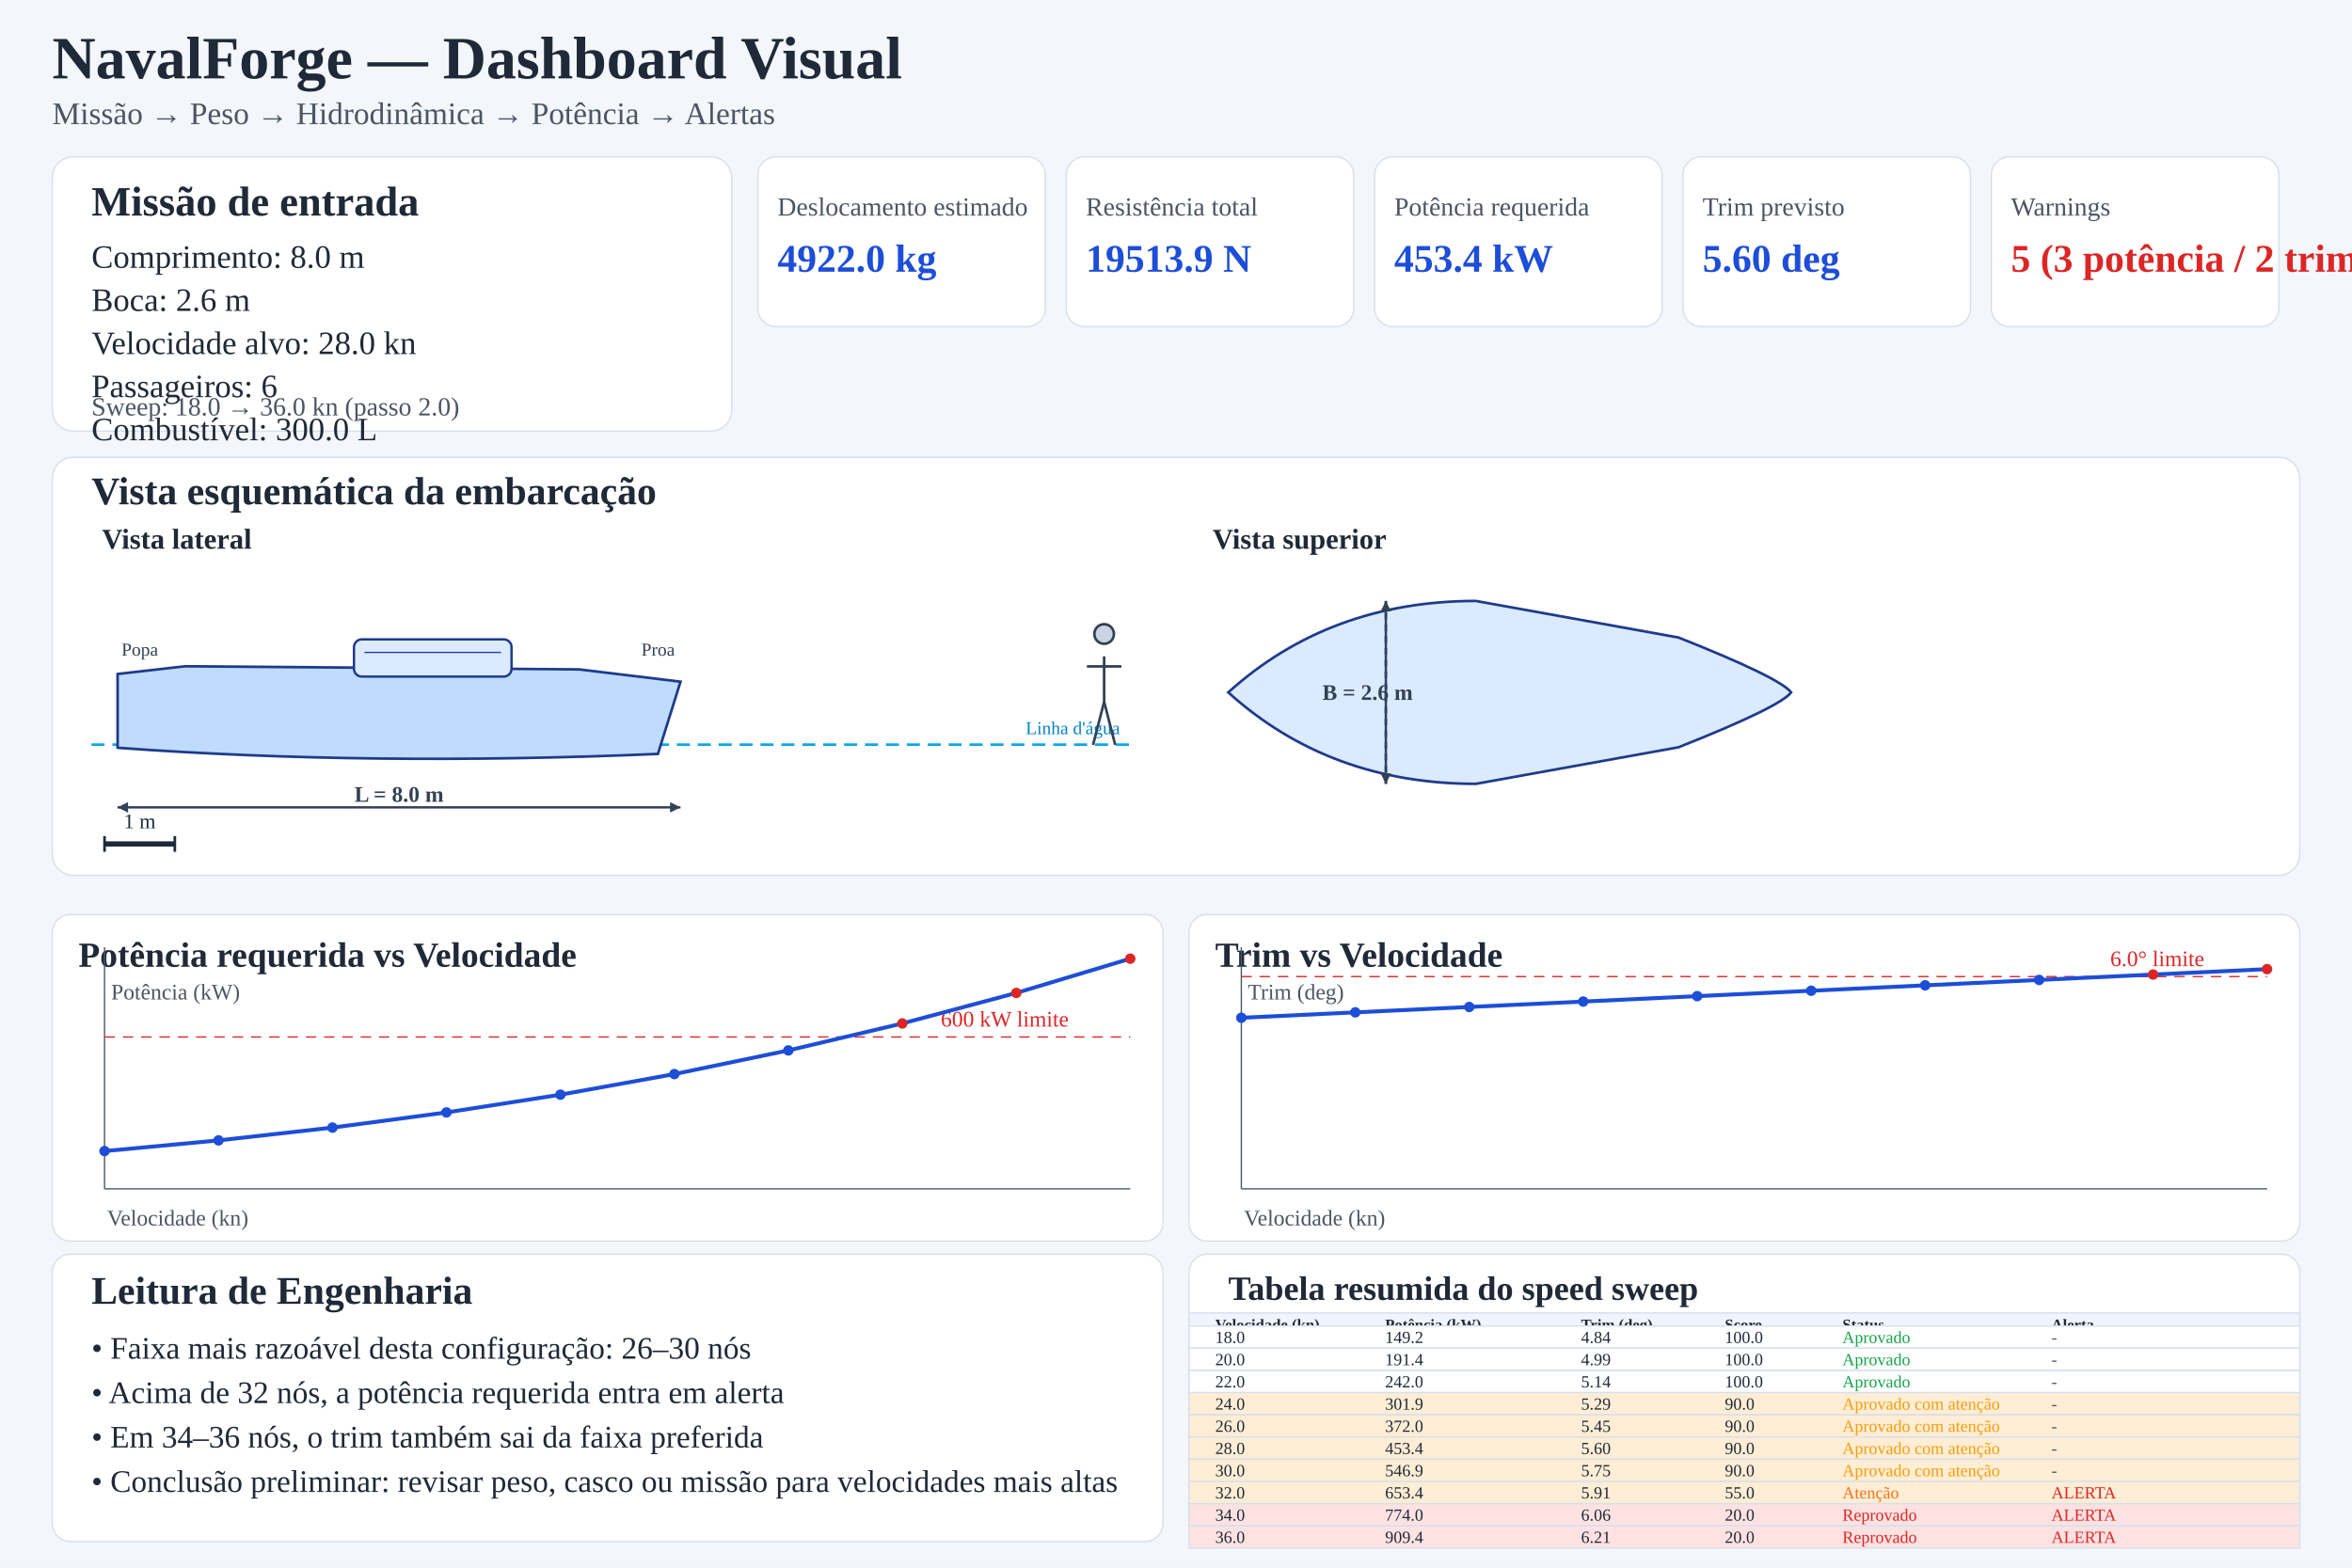
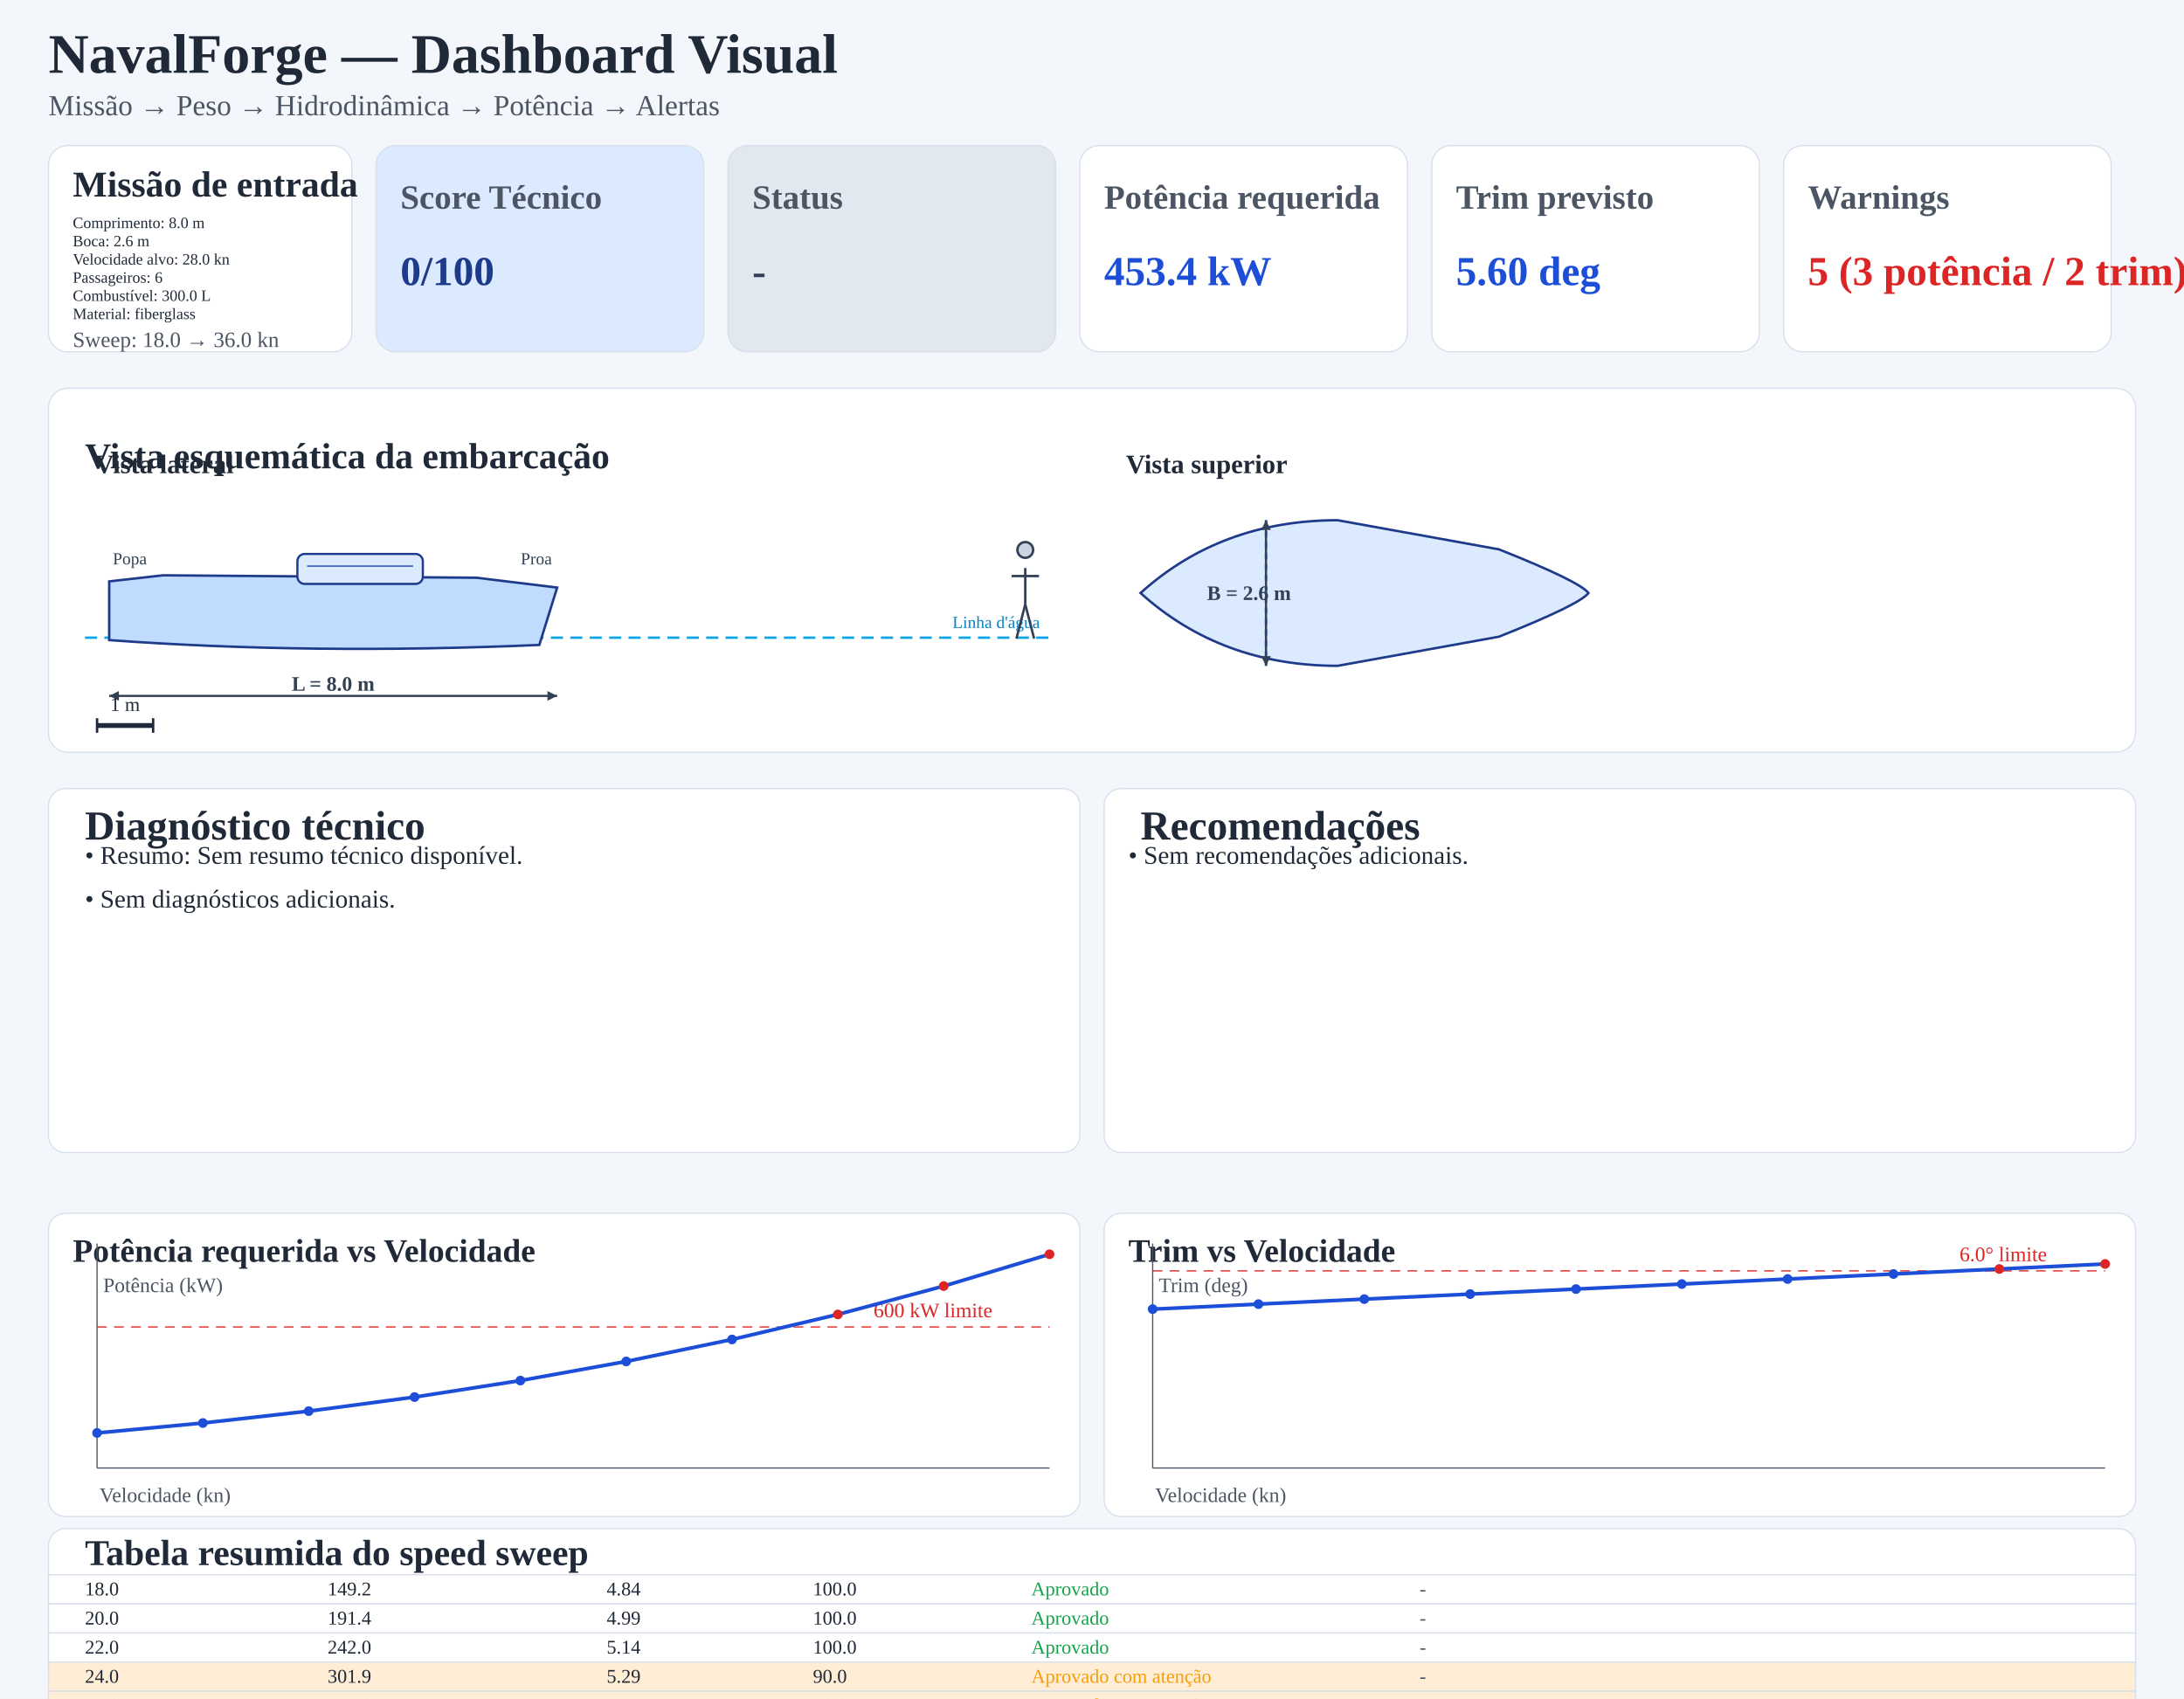
- <svg xmlns="http://www.w3.org/2000/svg" width="1800" height="1200" viewBox="0 0 1800 1200">
+ <svg xmlns="http://www.w3.org/2000/svg" width="1800" height="1400" viewBox="0 0 1800 1400">
  <rect width="100%" height="100%" fill="#f3f6fb" />
  <text x="40" y="60" font-size="46" font-weight="700" fill="#1f2937">NavalForge — Dashboard Visual</text>
  <text x="40" y="95" font-size="24" fill="#4b5563">Missão → Peso → Hidrodinâmica → Potência → Alertas</text>
-   <rect x="40" y="120" width="520" height="210" rx="16" fill="#ffffff" stroke="#d6dfeb" />
-   <text x="70" y="165" font-size="32" font-weight="700" fill="#1f2937">Missão de entrada</text>
-   <text x="70" y="205" font-size="25" fill="#1f2937">Comprimento: 8.0 m</text>
-   <text x="70" y="238" font-size="25" fill="#1f2937">Boca: 2.6 m</text>
-   <text x="70" y="271" font-size="25" fill="#1f2937">Velocidade alvo: 28.0 kn</text>
-   <text x="70" y="304" font-size="25" fill="#1f2937">Passageiros: 6</text>
-   <text x="70" y="337" font-size="25" fill="#1f2937">Combustível: 300.0 L</text>
-   <text x="70" y="370" font-size="25" fill="#1f2937">Material: fiberglass</text>
-   <text x="70" y="318" font-size="20" fill="#4b5563">Sweep: 18.0 → 36.0 kn (passo 2.0)</text>
-   <rect x="580" y="120" width="220" height="130" rx="14" fill="#ffffff" stroke="#d6dfeb" />
-   <text x="595" y="165" font-size="20" fill="#4b5563">Deslocamento estimado</text>
-   <text x="595" y="208" font-size="30" font-weight="700" fill="#1d4ed8">4922.0 kg</text>
-   <rect x="816" y="120" width="220" height="130" rx="14" fill="#ffffff" stroke="#d6dfeb" />
-   <text x="831" y="165" font-size="20" fill="#4b5563">Resistência total</text>
-   <text x="831" y="208" font-size="30" font-weight="700" fill="#1d4ed8">19513.9 N</text>
-   <rect x="1052" y="120" width="220" height="130" rx="14" fill="#ffffff" stroke="#d6dfeb" />
-   <text x="1067" y="165" font-size="20" fill="#4b5563">Potência requerida</text>
-   <text x="1067" y="208" font-size="30" font-weight="700" fill="#1d4ed8">453.4 kW</text>
-   <rect x="1288" y="120" width="220" height="130" rx="14" fill="#ffffff" stroke="#d6dfeb" />
-   <text x="1303" y="165" font-size="20" fill="#4b5563">Trim previsto</text>
-   <text x="1303" y="208" font-size="30" font-weight="700" fill="#1d4ed8">5.60 deg</text>
-   <rect x="1524" y="120" width="220" height="130" rx="14" fill="#ffffff" stroke="#d6dfeb" />
-   <text x="1539" y="165" font-size="20" fill="#4b5563">Warnings</text>
-   <text x="1539" y="208" font-size="30" font-weight="700" fill="#dc2626">5 (3 potência / 2 trim)</text>
-   <rect x="40" y="350" width="1720" height="320" rx="16" fill="#ffffff" stroke="#d6dfeb" />
+   <rect x="40" y="120" width="250" height="170" rx="16" fill="#ffffff" stroke="#d6dfeb" />
+   <text x="60" y="162" font-size="30" font-weight="700" fill="#1f2937">Missão de entrada</text>
+   <text x="60" y="188" font-size="13" fill="#1f2937">Comprimento: 8.0 m</text>
+   <text x="60" y="203" font-size="13" fill="#1f2937">Boca: 2.6 m</text>
+   <text x="60" y="218" font-size="13" fill="#1f2937">Velocidade alvo: 28.0 kn</text>
+   <text x="60" y="233" font-size="13" fill="#1f2937">Passageiros: 6</text>
+   <text x="60" y="248" font-size="13" fill="#1f2937">Combustível: 300.0 L</text>
+   <text x="60" y="263" font-size="13" fill="#1f2937">Material: fiberglass</text>
+   <text x="60" y="286" font-size="18" fill="#4b5563">Sweep: 18.0 → 36.0 kn</text>
+   <rect x="310" y="120" width="270" height="170" rx="16" fill="#dbeafe" stroke="#d6dfeb" />
+   <text x="330" y="172" font-size="28" font-weight="700" fill="#4b5563">Score Técnico</text>
+   <text x="330" y="235" font-size="34" font-weight="700" fill="#1e3a8a">0/100</text>
+   <rect x="600" y="120" width="270" height="170" rx="16" fill="#e2e8f0" stroke="#d6dfeb" />
+   <text x="620" y="172" font-size="28" font-weight="700" fill="#4b5563">Status</text>
+   <text x="620" y="235" font-size="34" font-weight="700" fill="#334155">-</text>
+   <rect x="890" y="120" width="270" height="170" rx="16" fill="#ffffff" stroke="#d6dfeb" />
+   <text x="910" y="172" font-size="28" font-weight="700" fill="#4b5563">Potência requerida</text>
+   <text x="910" y="235" font-size="34" font-weight="700" fill="#1d4ed8">453.4 kW</text>
+   <rect x="1180" y="120" width="270" height="170" rx="16" fill="#ffffff" stroke="#d6dfeb" />
+   <text x="1200" y="172" font-size="28" font-weight="700" fill="#4b5563">Trim previsto</text>
+   <text x="1200" y="235" font-size="34" font-weight="700" fill="#1d4ed8">5.60 deg</text>
+   <rect x="1470" y="120" width="270" height="170" rx="16" fill="#ffffff" stroke="#d6dfeb" />
+   <text x="1490" y="172" font-size="28" font-weight="700" fill="#4b5563">Warnings</text>
+   <text x="1490" y="235" font-size="34" font-weight="700" fill="#dc2626">5 (3 potência / 2 trim)</text>
+   <rect x="40" y="320" width="1720" height="300" rx="16" fill="#ffffff" stroke="#d6dfeb" />
  <text x="70" y="386" font-size="30" font-weight="700" fill="#1f2937">Vista esquemática da embarcação</text>
  <g>
-     <text x="78.0" y="420.0" font-size="22" font-weight="700" fill="#1f2937">Vista lateral</text>
-     <line x1="70.0" y1="570.0" x2="865.0" y2="570.0" stroke="#0ea5e9" stroke-width="2" stroke-dasharray="10 6" />
-     <text x="785.0" y="562.0" font-size="14" fill="#0284c7">Linha d'água</text>
-     <path d="M 90.0,515.9 L 141.7,510.0 L 443.2,512.4 L 520.8,521.8 L 503.5,577.1 Q 283.8,586.5 90.0,572.4 Z" fill="#bfdbfe" stroke="#1e3a8a" stroke-width="2" />
-     <rect x="270.9" y="489.4" width="120.6" height="28.5" fill="#dbeafe" stroke="#1e3a8a" stroke-width="1.8" rx="6" />
-     <line x1="278.9" y1="499.4" x2="383.5" y2="499.4" stroke="#1e40af" />
-     <text x="93.0" y="501.9" font-size="14" fill="#334155">Popa</text>
-     <text x="490.8" y="501.9" font-size="14" fill="#334155">Proa</text>
+     <text x="78.0" y="390.0" font-size="22" font-weight="700" fill="#1f2937">Vista lateral</text>
+     <line x1="70.0" y1="525.6" x2="865.0" y2="525.6" stroke="#0ea5e9" stroke-width="2" stroke-dasharray="10 6" />
+     <text x="785.0" y="517.6" font-size="14" fill="#0284c7">Linha d'água</text>
+     <path d="M 90.0,479.2 L 134.3,474.2 L 392.8,476.2 L 459.2,484.3 L 444.5,531.6 Q 256.2,539.7 90.0,527.6 Z" fill="#bfdbfe" stroke="#1e3a8a" stroke-width="2" />
+     <rect x="245.1" y="456.6" width="103.4" height="24.7" fill="#dbeafe" stroke="#1e3a8a" stroke-width="1.8" rx="6" />
+     <line x1="253.1" y1="466.6" x2="340.5" y2="466.6" stroke="#1e40af" />
+     <text x="93.0" y="465.2" font-size="14" fill="#334155">Popa</text>
+     <text x="429.2" y="465.2" font-size="14" fill="#334155">Proa</text>
    <g>
-       <line x1="90.0" y1="618.0" x2="520.8" y2="618.0" stroke="#334155" stroke-width="1.8" />
-       <polygon points="90.0,618.0 98.0,622.0 98.0,614.0" fill="#334155" />
-       <polygon points="520.8,618.0 512.8,622.0 512.8,614.0" fill="#334155" />
-       <text x="305.4" y="608.0" font-size="17" font-weight="600" fill="#334155" text-anchor="middle" dominant-baseline="central">L = 8.0 m</text>
+       <line x1="90.0" y1="573.6" x2="459.2" y2="573.6" stroke="#334155" stroke-width="1.8" />
+       <polygon points="90.0,573.6 98.0,577.6 98.0,569.6" fill="#334155" />
+       <polygon points="459.2,573.6 451.2,577.6 451.2,569.6" fill="#334155" />
+       <text x="274.6" y="563.6" font-size="17" font-weight="600" fill="#334155" text-anchor="middle" dominant-baseline="central">L = 8.0 m</text>
    </g>
    <g fill="none" stroke="#334155" stroke-width="2">
-       <circle cx="845.0" cy="485.3" r="7.5" fill="#cbd5e1" />
-       <line x1="845.0" y1="502.4" x2="845.0" y2="537.2" />
-       <line x1="831.8" y1="510.1" x2="858.2" y2="510.1" />
-       <line x1="845.0" y1="537.2" x2="836.5" y2="570.2" />
-       <line x1="845.0" y1="537.2" x2="853.5" y2="570.2" />
+       <circle cx="845.0" cy="453.3" r="6.5" fill="#cbd5e1" />
+       <line x1="845.0" y1="468.2" x2="845.0" y2="498.1" />
+       <line x1="833.7" y1="474.8" x2="856.3" y2="474.8" />
+       <line x1="845.0" y1="498.1" x2="837.7" y2="526.4" />
+       <line x1="845.0" y1="498.1" x2="852.3" y2="526.4" />
    </g>
  </g>
  <g>
-     <text x="928.0" y="420.0" font-size="22" font-weight="700" fill="#1f2937">Vista superior</text>
-     <path d="M 940.0,530.0 Q 1017.5,460.0 1129.5,460.0 L 1284.6,488.0 Q 1362.2,518.8 1370.8,530.0 Q 1362.2,541.2 1284.6,572.0 L 1129.5,600.0 Q 1017.5,600.0 940.0,530.0 Z" fill="#dbeafe" stroke="#1e3a8a" stroke-width="2" />
-     <line x1="1060.6" y1="460.0" x2="1060.6" y2="600.0" stroke="#2563eb" stroke-width="2" stroke-dasharray="5 4" />
+     <text x="928.0" y="390.0" font-size="22" font-weight="700" fill="#1f2937">Vista superior</text>
+     <path d="M 940.0,488.8 Q 1006.5,428.8 1102.5,428.8 L 1235.4,452.8 Q 1301.8,479.2 1309.2,488.8 Q 1301.8,498.4 1235.4,524.8 L 1102.5,548.8 Q 1006.5,548.8 940.0,488.8 Z" fill="#dbeafe" stroke="#1e3a8a" stroke-width="2" />
+     <line x1="1043.4" y1="428.8" x2="1043.4" y2="548.8" stroke="#2563eb" stroke-width="2" stroke-dasharray="5 4" />
    <g>
-       <line x1="1060.6" y1="460.0" x2="1060.6" y2="600.0" stroke="#334155" stroke-width="1.8" />
-       <polygon points="1060.6,460.0 1056.6,468.0 1064.6,468.0" fill="#334155" />
-       <polygon points="1060.6,600.0 1056.6,592.0 1064.6,592.0" fill="#334155" />
-       <text x="1046.6" y="530.0" font-size="17" font-weight="600" fill="#334155" text-anchor="middle" dominant-baseline="central">B = 2.6 m</text>
+       <line x1="1043.4" y1="428.8" x2="1043.4" y2="548.8" stroke="#334155" stroke-width="1.8" />
+       <polygon points="1043.4,428.8 1039.4,436.8 1047.4,436.8" fill="#334155" />
+       <polygon points="1043.4,548.8 1039.4,540.8 1047.4,540.8" fill="#334155" />
+       <text x="1029.4" y="488.8" font-size="17" font-weight="600" fill="#334155" text-anchor="middle" dominant-baseline="central">B = 2.6 m</text>
    </g>
  </g>
  <g>
-     <line x1="80.0" y1="646.0" x2="133.8" y2="646.0" stroke="#1e293b" stroke-width="4" />
-     <line x1="80.0" y1="640.0" x2="80.0" y2="652.0" stroke="#1e293b" stroke-width="2" />
-     <line x1="133.8" y1="640.0" x2="133.8" y2="652.0" stroke="#1e293b" stroke-width="2" />
-     <text x="106.9" y="634.0" font-size="16" fill="#1e293b" text-anchor="middle">1 m</text>
-   </g>
-   <rect x="40" y="700" width="850" height="250" rx="14" fill="#ffffff" stroke="#d6dfeb" />
-   <text x="60" y="740" font-size="27" font-weight="700" fill="#1f2937">Potência requerida vs Velocidade</text>
-   <line x1="80" y1="910" x2="865" y2="910" stroke="#4b5563" />
-   <line x1="80" y1="725" x2="80" y2="910" stroke="#4b5563" />
-   <line x1="80" y1="793.76" x2="865" y2="793.76" stroke="#dc2626" stroke-dasharray="8 6" />
-   <text x="720" y="785.76" font-size="17" fill="#dc2626">600 kW limite</text>
-   <polyline fill="none" stroke="#1d4ed8" stroke-width="3" points="80.00,881.10 167.22,872.92 254.44,863.12 341.67,851.52 428.89,837.93 516.11,822.17 603.33,804.05 690.56,783.41 777.78,760.05 865.00,733.81" />
-   <circle cx="80.00" cy="881.10" r="4" fill="#1d4ed8" />
-   <circle cx="167.22" cy="872.92" r="4" fill="#1d4ed8" />
-   <circle cx="254.44" cy="863.12" r="4" fill="#1d4ed8" />
-   <circle cx="341.67" cy="851.52" r="4" fill="#1d4ed8" />
-   <circle cx="428.89" cy="837.93" r="4" fill="#1d4ed8" />
-   <circle cx="516.11" cy="822.17" r="4" fill="#1d4ed8" />
-   <circle cx="603.33" cy="804.05" r="4" fill="#1d4ed8" />
-   <circle cx="690.56" cy="783.41" r="4" fill="#dc2626" />
-   <circle cx="777.78" cy="760.05" r="4" fill="#dc2626" />
-   <circle cx="865.00" cy="733.81" r="4" fill="#dc2626" />
-   <text x="82" y="938" font-size="17" fill="#4b5563">Velocidade (kn)</text>
-   <text x="85" y="765" font-size="17" fill="#4b5563">Potência (kW)</text>
-   <rect x="910" y="700" width="850" height="250" rx="14" fill="#ffffff" stroke="#d6dfeb" />
-   <text x="930" y="740" font-size="27" font-weight="700" fill="#1f2937">Trim vs Velocidade</text>
-   <line x1="950" y1="910" x2="1735" y2="910" stroke="#4b5563" />
-   <line x1="950" y1="725" x2="950" y2="910" stroke="#4b5563" />
-   <line x1="950" y1="747.53" x2="1735" y2="747.53" stroke="#dc2626" stroke-dasharray="8 6" />
-   <text x="1615" y="739.53" font-size="17" fill="#dc2626">6.0° limite</text>
-   <polyline fill="none" stroke="#1d4ed8" stroke-width="3" points="950.00,779.06 1037.22,774.92 1124.44,770.79 1211.67,766.65 1298.89,762.51 1386.11,758.37 1473.33,754.23 1560.56,750.09 1647.78,745.96 1735.00,741.82" />
-   <circle cx="950.00" cy="779.06" r="4" fill="#1d4ed8" />
-   <circle cx="1037.22" cy="774.92" r="4" fill="#1d4ed8" />
-   <circle cx="1124.44" cy="770.79" r="4" fill="#1d4ed8" />
-   <circle cx="1211.67" cy="766.65" r="4" fill="#1d4ed8" />
-   <circle cx="1298.89" cy="762.51" r="4" fill="#1d4ed8" />
-   <circle cx="1386.11" cy="758.37" r="4" fill="#1d4ed8" />
-   <circle cx="1473.33" cy="754.23" r="4" fill="#1d4ed8" />
-   <circle cx="1560.56" cy="750.09" r="4" fill="#1d4ed8" />
-   <circle cx="1647.78" cy="745.96" r="4" fill="#dc2626" />
-   <circle cx="1735.00" cy="741.82" r="4" fill="#dc2626" />
-   <text x="952" y="938" font-size="17" fill="#4b5563">Velocidade (kn)</text>
-   <text x="955" y="765" font-size="17" fill="#4b5563">Trim (deg)</text>
-   <rect x="910" y="960" width="850" height="220" rx="14" fill="#ffffff" stroke="#d6dfeb" />
-   <text x="940" y="995" font-size="26" font-weight="700" fill="#1f2937">Tabela resumida do speed sweep</text>
-   <rect x="910" y="1005" width="850" height="17" fill="#eff4ff" stroke="#d6dfeb" />
-   <text x="930" y="1018" font-size="12" font-weight="700" fill="#1f2937">Velocidade (kn)</text>
-   <text x="1060" y="1018" font-size="12" font-weight="700" fill="#1f2937">Potência (kW)</text>
-   <text x="1210" y="1018" font-size="12" font-weight="700" fill="#1f2937">Trim (deg)</text>
-   <text x="1320" y="1018" font-size="12" font-weight="700" fill="#1f2937">Score</text>
-   <text x="1410" y="1018" font-size="12" font-weight="700" fill="#1f2937">Status</text>
-   <text x="1570" y="1018" font-size="12" font-weight="700" fill="#1f2937">Alerta</text>
-   <g>
-     <rect x="910" y="1015" width="850" height="17" fill="#ffffff" stroke="#d6dfeb" />
-     <text x="930" y="1028" font-size="13" fill="#1f2937">18.0</text>
-     <text x="1060" y="1028" font-size="13" fill="#1f2937">149.2</text>
-     <text x="1210" y="1028" font-size="13" fill="#1f2937">4.84</text>
-     <text x="1320" y="1028" font-size="13" fill="#1f2937">100.0</text>
-     <text x="1410" y="1028" font-size="13" fill="#16a34a">Aprovado</text>
-     <text x="1570" y="1028" font-size="13" fill="#4b5563">-</text>
-   </g>
-   <g>
-     <rect x="910" y="1032" width="850" height="17" fill="#ffffff" stroke="#d6dfeb" />
-     <text x="930" y="1045" font-size="13" fill="#1f2937">20.0</text>
-     <text x="1060" y="1045" font-size="13" fill="#1f2937">191.4</text>
-     <text x="1210" y="1045" font-size="13" fill="#1f2937">4.99</text>
-     <text x="1320" y="1045" font-size="13" fill="#1f2937">100.0</text>
-     <text x="1410" y="1045" font-size="13" fill="#16a34a">Aprovado</text>
-     <text x="1570" y="1045" font-size="13" fill="#4b5563">-</text>
-   </g>
-   <g>
-     <rect x="910" y="1049" width="850" height="17" fill="#ffffff" stroke="#d6dfeb" />
-     <text x="930" y="1062" font-size="13" fill="#1f2937">22.0</text>
-     <text x="1060" y="1062" font-size="13" fill="#1f2937">242.0</text>
-     <text x="1210" y="1062" font-size="13" fill="#1f2937">5.14</text>
-     <text x="1320" y="1062" font-size="13" fill="#1f2937">100.0</text>
-     <text x="1410" y="1062" font-size="13" fill="#16a34a">Aprovado</text>
-     <text x="1570" y="1062" font-size="13" fill="#4b5563">-</text>
-   </g>
-   <g>
-     <rect x="910" y="1066" width="850" height="17" fill="#ffedd5" stroke="#d6dfeb" />
-     <text x="930" y="1079" font-size="13" fill="#1f2937">24.0</text>
-     <text x="1060" y="1079" font-size="13" fill="#1f2937">301.9</text>
-     <text x="1210" y="1079" font-size="13" fill="#1f2937">5.29</text>
-     <text x="1320" y="1079" font-size="13" fill="#1f2937">90.0</text>
-     <text x="1410" y="1079" font-size="13" fill="#f59e0b">Aprovado com atenção</text>
-     <text x="1570" y="1079" font-size="13" fill="#4b5563">-</text>
-   </g>
-   <g>
-     <rect x="910" y="1083" width="850" height="17" fill="#ffedd5" stroke="#d6dfeb" />
-     <text x="930" y="1096" font-size="13" fill="#1f2937">26.0</text>
-     <text x="1060" y="1096" font-size="13" fill="#1f2937">372.0</text>
-     <text x="1210" y="1096" font-size="13" fill="#1f2937">5.45</text>
-     <text x="1320" y="1096" font-size="13" fill="#1f2937">90.0</text>
-     <text x="1410" y="1096" font-size="13" fill="#f59e0b">Aprovado com atenção</text>
-     <text x="1570" y="1096" font-size="13" fill="#4b5563">-</text>
-   </g>
-   <g>
-     <rect x="910" y="1100" width="850" height="17" fill="#ffedd5" stroke="#d6dfeb" />
-     <text x="930" y="1113" font-size="13" fill="#1f2937">28.0</text>
-     <text x="1060" y="1113" font-size="13" fill="#1f2937">453.4</text>
-     <text x="1210" y="1113" font-size="13" fill="#1f2937">5.60</text>
-     <text x="1320" y="1113" font-size="13" fill="#1f2937">90.0</text>
-     <text x="1410" y="1113" font-size="13" fill="#f59e0b">Aprovado com atenção</text>
-     <text x="1570" y="1113" font-size="13" fill="#4b5563">-</text>
-   </g>
-   <g>
-     <rect x="910" y="1117" width="850" height="17" fill="#ffedd5" stroke="#d6dfeb" />
-     <text x="930" y="1130" font-size="13" fill="#1f2937">30.0</text>
-     <text x="1060" y="1130" font-size="13" fill="#1f2937">546.9</text>
-     <text x="1210" y="1130" font-size="13" fill="#1f2937">5.75</text>
-     <text x="1320" y="1130" font-size="13" fill="#1f2937">90.0</text>
-     <text x="1410" y="1130" font-size="13" fill="#f59e0b">Aprovado com atenção</text>
-     <text x="1570" y="1130" font-size="13" fill="#4b5563">-</text>
-   </g>
-   <g>
-     <rect x="910" y="1134" width="850" height="17" fill="#ffedd5" stroke="#d6dfeb" />
-     <text x="930" y="1147" font-size="13" fill="#1f2937">32.0</text>
-     <text x="1060" y="1147" font-size="13" fill="#1f2937">653.4</text>
-     <text x="1210" y="1147" font-size="13" fill="#1f2937">5.91</text>
-     <text x="1320" y="1147" font-size="13" fill="#1f2937">55.0</text>
-     <text x="1410" y="1147" font-size="13" fill="#f97316">Atenção</text>
-     <text x="1570" y="1147" font-size="13" fill="#dc2626">ALERTA</text>
-   </g>
-   <g>
-     <rect x="910" y="1151" width="850" height="17" fill="#fee2e2" stroke="#d6dfeb" />
-     <text x="930" y="1164" font-size="13" fill="#1f2937">34.0</text>
-     <text x="1060" y="1164" font-size="13" fill="#1f2937">774.0</text>
-     <text x="1210" y="1164" font-size="13" fill="#1f2937">6.06</text>
-     <text x="1320" y="1164" font-size="13" fill="#1f2937">20.0</text>
-     <text x="1410" y="1164" font-size="13" fill="#dc2626">Reprovado</text>
-     <text x="1570" y="1164" font-size="13" fill="#dc2626">ALERTA</text>
-   </g>
-   <g>
-     <rect x="910" y="1168" width="850" height="17" fill="#fee2e2" stroke="#d6dfeb" />
-     <text x="930" y="1181" font-size="13" fill="#1f2937">36.0</text>
-     <text x="1060" y="1181" font-size="13" fill="#1f2937">909.4</text>
-     <text x="1210" y="1181" font-size="13" fill="#1f2937">6.21</text>
-     <text x="1320" y="1181" font-size="13" fill="#1f2937">20.0</text>
-     <text x="1410" y="1181" font-size="13" fill="#dc2626">Reprovado</text>
-     <text x="1570" y="1181" font-size="13" fill="#dc2626">ALERTA</text>
-   </g>
-   <rect x="40" y="960" width="850" height="220" rx="14" fill="#ffffff" stroke="#d6dfeb" />
-   <text x="70" y="998" font-size="30" font-weight="700" fill="#1f2937">Leitura de Engenharia</text>
-   <text x="70" y="1040" font-size="24" fill="#1f2937">• Faixa mais razoável desta configuração: 26–30 nós</text>
-   <text x="70" y="1074" font-size="24" fill="#1f2937">• Acima de 32 nós, a potência requerida entra em alerta</text>
-   <text x="70" y="1108" font-size="24" fill="#1f2937">• Em 34–36 nós, o trim também sai da faixa preferida</text>
-   <text x="70" y="1142" font-size="24" fill="#1f2937">• Conclusão preliminar: revisar peso, casco ou missão para velocidades mais altas</text>
+     <line x1="80.0" y1="598.0" x2="126.2" y2="598.0" stroke="#1e293b" stroke-width="4" />
+     <line x1="80.0" y1="592.0" x2="80.0" y2="604.0" stroke="#1e293b" stroke-width="2" />
+     <line x1="126.2" y1="592.0" x2="126.2" y2="604.0" stroke="#1e293b" stroke-width="2" />
+     <text x="103.1" y="586.0" font-size="16" fill="#1e293b" text-anchor="middle">1 m</text>
+   </g>
+   <rect x="40" y="1000" width="850" height="250" rx="14" fill="#ffffff" stroke="#d6dfeb" />
+   <text x="60" y="1040" font-size="27" font-weight="700" fill="#1f2937">Potência requerida vs Velocidade</text>
+   <line x1="80" y1="1210" x2="865" y2="1210" stroke="#4b5563" />
+   <line x1="80" y1="1025" x2="80" y2="1210" stroke="#4b5563" />
+   <line x1="80" y1="1093.76" x2="865" y2="1093.76" stroke="#dc2626" stroke-dasharray="8 6" />
+   <text x="720" y="1085.76" font-size="17" fill="#dc2626">600 kW limite</text>
+   <polyline fill="none" stroke="#1d4ed8" stroke-width="3" points="80.00,1181.10 167.22,1172.92 254.44,1163.12 341.67,1151.52 428.89,1137.93 516.11,1122.17 603.33,1104.05 690.56,1083.41 777.78,1060.05 865.00,1033.81" />
+   <circle cx="80.00" cy="1181.10" r="4" fill="#1d4ed8" />
+   <circle cx="167.22" cy="1172.92" r="4" fill="#1d4ed8" />
+   <circle cx="254.44" cy="1163.12" r="4" fill="#1d4ed8" />
+   <circle cx="341.67" cy="1151.52" r="4" fill="#1d4ed8" />
+   <circle cx="428.89" cy="1137.93" r="4" fill="#1d4ed8" />
+   <circle cx="516.11" cy="1122.17" r="4" fill="#1d4ed8" />
+   <circle cx="603.33" cy="1104.05" r="4" fill="#1d4ed8" />
+   <circle cx="690.56" cy="1083.41" r="4" fill="#dc2626" />
+   <circle cx="777.78" cy="1060.05" r="4" fill="#dc2626" />
+   <circle cx="865.00" cy="1033.81" r="4" fill="#dc2626" />
+   <text x="82" y="1238" font-size="17" fill="#4b5563">Velocidade (kn)</text>
+   <text x="85" y="1065" font-size="17" fill="#4b5563">Potência (kW)</text>
+   <rect x="910" y="1000" width="850" height="250" rx="14" fill="#ffffff" stroke="#d6dfeb" />
+   <text x="930" y="1040" font-size="27" font-weight="700" fill="#1f2937">Trim vs Velocidade</text>
+   <line x1="950" y1="1210" x2="1735" y2="1210" stroke="#4b5563" />
+   <line x1="950" y1="1025" x2="950" y2="1210" stroke="#4b5563" />
+   <line x1="950" y1="1047.53" x2="1735" y2="1047.53" stroke="#dc2626" stroke-dasharray="8 6" />
+   <text x="1615" y="1039.53" font-size="17" fill="#dc2626">6.0° limite</text>
+   <polyline fill="none" stroke="#1d4ed8" stroke-width="3" points="950.00,1079.06 1037.22,1074.92 1124.44,1070.79 1211.67,1066.65 1298.89,1062.51 1386.11,1058.37 1473.33,1054.23 1560.56,1050.09 1647.78,1045.96 1735.00,1041.82" />
+   <circle cx="950.00" cy="1079.06" r="4" fill="#1d4ed8" />
+   <circle cx="1037.22" cy="1074.92" r="4" fill="#1d4ed8" />
+   <circle cx="1124.44" cy="1070.79" r="4" fill="#1d4ed8" />
+   <circle cx="1211.67" cy="1066.65" r="4" fill="#1d4ed8" />
+   <circle cx="1298.89" cy="1062.51" r="4" fill="#1d4ed8" />
+   <circle cx="1386.11" cy="1058.37" r="4" fill="#1d4ed8" />
+   <circle cx="1473.33" cy="1054.23" r="4" fill="#1d4ed8" />
+   <circle cx="1560.56" cy="1050.09" r="4" fill="#1d4ed8" />
+   <circle cx="1647.78" cy="1045.96" r="4" fill="#dc2626" />
+   <circle cx="1735.00" cy="1041.82" r="4" fill="#dc2626" />
+   <text x="952" y="1238" font-size="17" fill="#4b5563">Velocidade (kn)</text>
+   <text x="955" y="1065" font-size="17" fill="#4b5563">Trim (deg)</text>
+   <rect x="40" y="650" width="850" height="300" rx="14" fill="#ffffff" stroke="#d6dfeb" />
+   <text x="70" y="692" font-size="34" font-weight="700" fill="#1f2937">Diagnóstico técnico</text>
+   <text x="70" y="712" font-size="21" fill="#1f2937">• Resumo: Sem resumo técnico disponível.</text>
+   <text x="70" y="748" font-size="21" fill="#1f2937">• Sem diagnósticos adicionais.</text>
+   <rect x="910" y="650" width="850" height="300" rx="14" fill="#ffffff" stroke="#d6dfeb" />
+   <text x="940" y="692" font-size="34" font-weight="700" fill="#1f2937">Recomendações</text>
+   <text x="930" y="712" font-size="21" fill="#1f2937">• Sem recomendações adicionais.</text>
+   <rect x="40" y="1260" width="1720" height="130" rx="14" fill="#ffffff" stroke="#d6dfeb" />
+   <text x="70" y="1290" font-size="30" font-weight="700" fill="#1f2937">Tabela resumida do speed sweep</text>
+   <rect x="40" y="1298" width="1720" height="24" fill="#eff4ff" stroke="#d6dfeb" />
+   <text x="70" y="1315" font-size="15" font-weight="700" fill="#1f2937">Velocidade (kn)</text>
+   <text x="270" y="1315" font-size="15" font-weight="700" fill="#1f2937">Potência (kW)</text>
+   <text x="500" y="1315" font-size="15" font-weight="700" fill="#1f2937">Trim (deg)</text>
+   <text x="670" y="1315" font-size="15" font-weight="700" fill="#1f2937">Score</text>
+   <text x="850" y="1315" font-size="15" font-weight="700" fill="#1f2937">Status</text>
+   <text x="1170" y="1315" font-size="15" font-weight="700" fill="#1f2937">Alerta</text>
+   <g>
+     <rect x="40" y="1298" width="1720" height="24" fill="#ffffff" stroke="#d6dfeb" />
+     <text x="70" y="1315" font-size="16" fill="#1f2937">18.0</text>
+     <text x="270" y="1315" font-size="16" fill="#1f2937">149.2</text>
+     <text x="500" y="1315" font-size="16" fill="#1f2937">4.84</text>
+     <text x="670" y="1315" font-size="16" fill="#1f2937">100.0</text>
+     <text x="850" y="1315" font-size="16" fill="#16a34a">Aprovado</text>
+     <text x="1170" y="1315" font-size="16" fill="#4b5563">-</text>
+   </g>
+   <g>
+     <rect x="40" y="1322" width="1720" height="24" fill="#ffffff" stroke="#d6dfeb" />
+     <text x="70" y="1339" font-size="16" fill="#1f2937">20.0</text>
+     <text x="270" y="1339" font-size="16" fill="#1f2937">191.4</text>
+     <text x="500" y="1339" font-size="16" fill="#1f2937">4.99</text>
+     <text x="670" y="1339" font-size="16" fill="#1f2937">100.0</text>
+     <text x="850" y="1339" font-size="16" fill="#16a34a">Aprovado</text>
+     <text x="1170" y="1339" font-size="16" fill="#4b5563">-</text>
+   </g>
+   <g>
+     <rect x="40" y="1346" width="1720" height="24" fill="#ffffff" stroke="#d6dfeb" />
+     <text x="70" y="1363" font-size="16" fill="#1f2937">22.0</text>
+     <text x="270" y="1363" font-size="16" fill="#1f2937">242.0</text>
+     <text x="500" y="1363" font-size="16" fill="#1f2937">5.14</text>
+     <text x="670" y="1363" font-size="16" fill="#1f2937">100.0</text>
+     <text x="850" y="1363" font-size="16" fill="#16a34a">Aprovado</text>
+     <text x="1170" y="1363" font-size="16" fill="#4b5563">-</text>
+   </g>
+   <g>
+     <rect x="40" y="1370" width="1720" height="24" fill="#ffedd5" stroke="#d6dfeb" />
+     <text x="70" y="1387" font-size="16" fill="#1f2937">24.0</text>
+     <text x="270" y="1387" font-size="16" fill="#1f2937">301.9</text>
+     <text x="500" y="1387" font-size="16" fill="#1f2937">5.29</text>
+     <text x="670" y="1387" font-size="16" fill="#1f2937">90.0</text>
+     <text x="850" y="1387" font-size="16" fill="#f59e0b">Aprovado com atenção</text>
+     <text x="1170" y="1387" font-size="16" fill="#4b5563">-</text>
+   </g>
+   <g>
+     <rect x="40" y="1394" width="1720" height="24" fill="#ffedd5" stroke="#d6dfeb" />
+     <text x="70" y="1411" font-size="16" fill="#1f2937">26.0</text>
+     <text x="270" y="1411" font-size="16" fill="#1f2937">372.0</text>
+     <text x="500" y="1411" font-size="16" fill="#1f2937">5.45</text>
+     <text x="670" y="1411" font-size="16" fill="#1f2937">90.0</text>
+     <text x="850" y="1411" font-size="16" fill="#f59e0b">Aprovado com atenção</text>
+     <text x="1170" y="1411" font-size="16" fill="#4b5563">-</text>
+   </g>
+   <g>
+     <rect x="40" y="1418" width="1720" height="24" fill="#ffedd5" stroke="#d6dfeb" />
+     <text x="70" y="1435" font-size="16" fill="#1f2937">28.0</text>
+     <text x="270" y="1435" font-size="16" fill="#1f2937">453.4</text>
+     <text x="500" y="1435" font-size="16" fill="#1f2937">5.60</text>
+     <text x="670" y="1435" font-size="16" fill="#1f2937">90.0</text>
+     <text x="850" y="1435" font-size="16" fill="#f59e0b">Aprovado com atenção</text>
+     <text x="1170" y="1435" font-size="16" fill="#4b5563">-</text>
+   </g>
+   <g>
+     <rect x="40" y="1442" width="1720" height="24" fill="#ffedd5" stroke="#d6dfeb" />
+     <text x="70" y="1459" font-size="16" fill="#1f2937">30.0</text>
+     <text x="270" y="1459" font-size="16" fill="#1f2937">546.9</text>
+     <text x="500" y="1459" font-size="16" fill="#1f2937">5.75</text>
+     <text x="670" y="1459" font-size="16" fill="#1f2937">90.0</text>
+     <text x="850" y="1459" font-size="16" fill="#f59e0b">Aprovado com atenção</text>
+     <text x="1170" y="1459" font-size="16" fill="#4b5563">-</text>
+   </g>
+   <g>
+     <rect x="40" y="1466" width="1720" height="24" fill="#ffedd5" stroke="#d6dfeb" />
+     <text x="70" y="1483" font-size="16" fill="#1f2937">32.0</text>
+     <text x="270" y="1483" font-size="16" fill="#1f2937">653.4</text>
+     <text x="500" y="1483" font-size="16" fill="#1f2937">5.91</text>
+     <text x="670" y="1483" font-size="16" fill="#1f2937">55.0</text>
+     <text x="850" y="1483" font-size="16" fill="#f97316">Atenção</text>
+     <text x="1170" y="1483" font-size="16" fill="#dc2626">ALERTA</text>
+   </g>
+   <g>
+     <rect x="40" y="1490" width="1720" height="24" fill="#fee2e2" stroke="#d6dfeb" />
+     <text x="70" y="1507" font-size="16" fill="#1f2937">34.0</text>
+     <text x="270" y="1507" font-size="16" fill="#1f2937">774.0</text>
+     <text x="500" y="1507" font-size="16" fill="#1f2937">6.06</text>
+     <text x="670" y="1507" font-size="16" fill="#1f2937">20.0</text>
+     <text x="850" y="1507" font-size="16" fill="#dc2626">Reprovado</text>
+     <text x="1170" y="1507" font-size="16" fill="#dc2626">ALERTA</text>
+   </g>
+   <g>
+     <rect x="40" y="1514" width="1720" height="24" fill="#fee2e2" stroke="#d6dfeb" />
+     <text x="70" y="1531" font-size="16" fill="#1f2937">36.0</text>
+     <text x="270" y="1531" font-size="16" fill="#1f2937">909.4</text>
+     <text x="500" y="1531" font-size="16" fill="#1f2937">6.21</text>
+     <text x="670" y="1531" font-size="16" fill="#1f2937">20.0</text>
+     <text x="850" y="1531" font-size="16" fill="#dc2626">Reprovado</text>
+     <text x="1170" y="1531" font-size="16" fill="#dc2626">ALERTA</text>
+   </g>
</svg>
